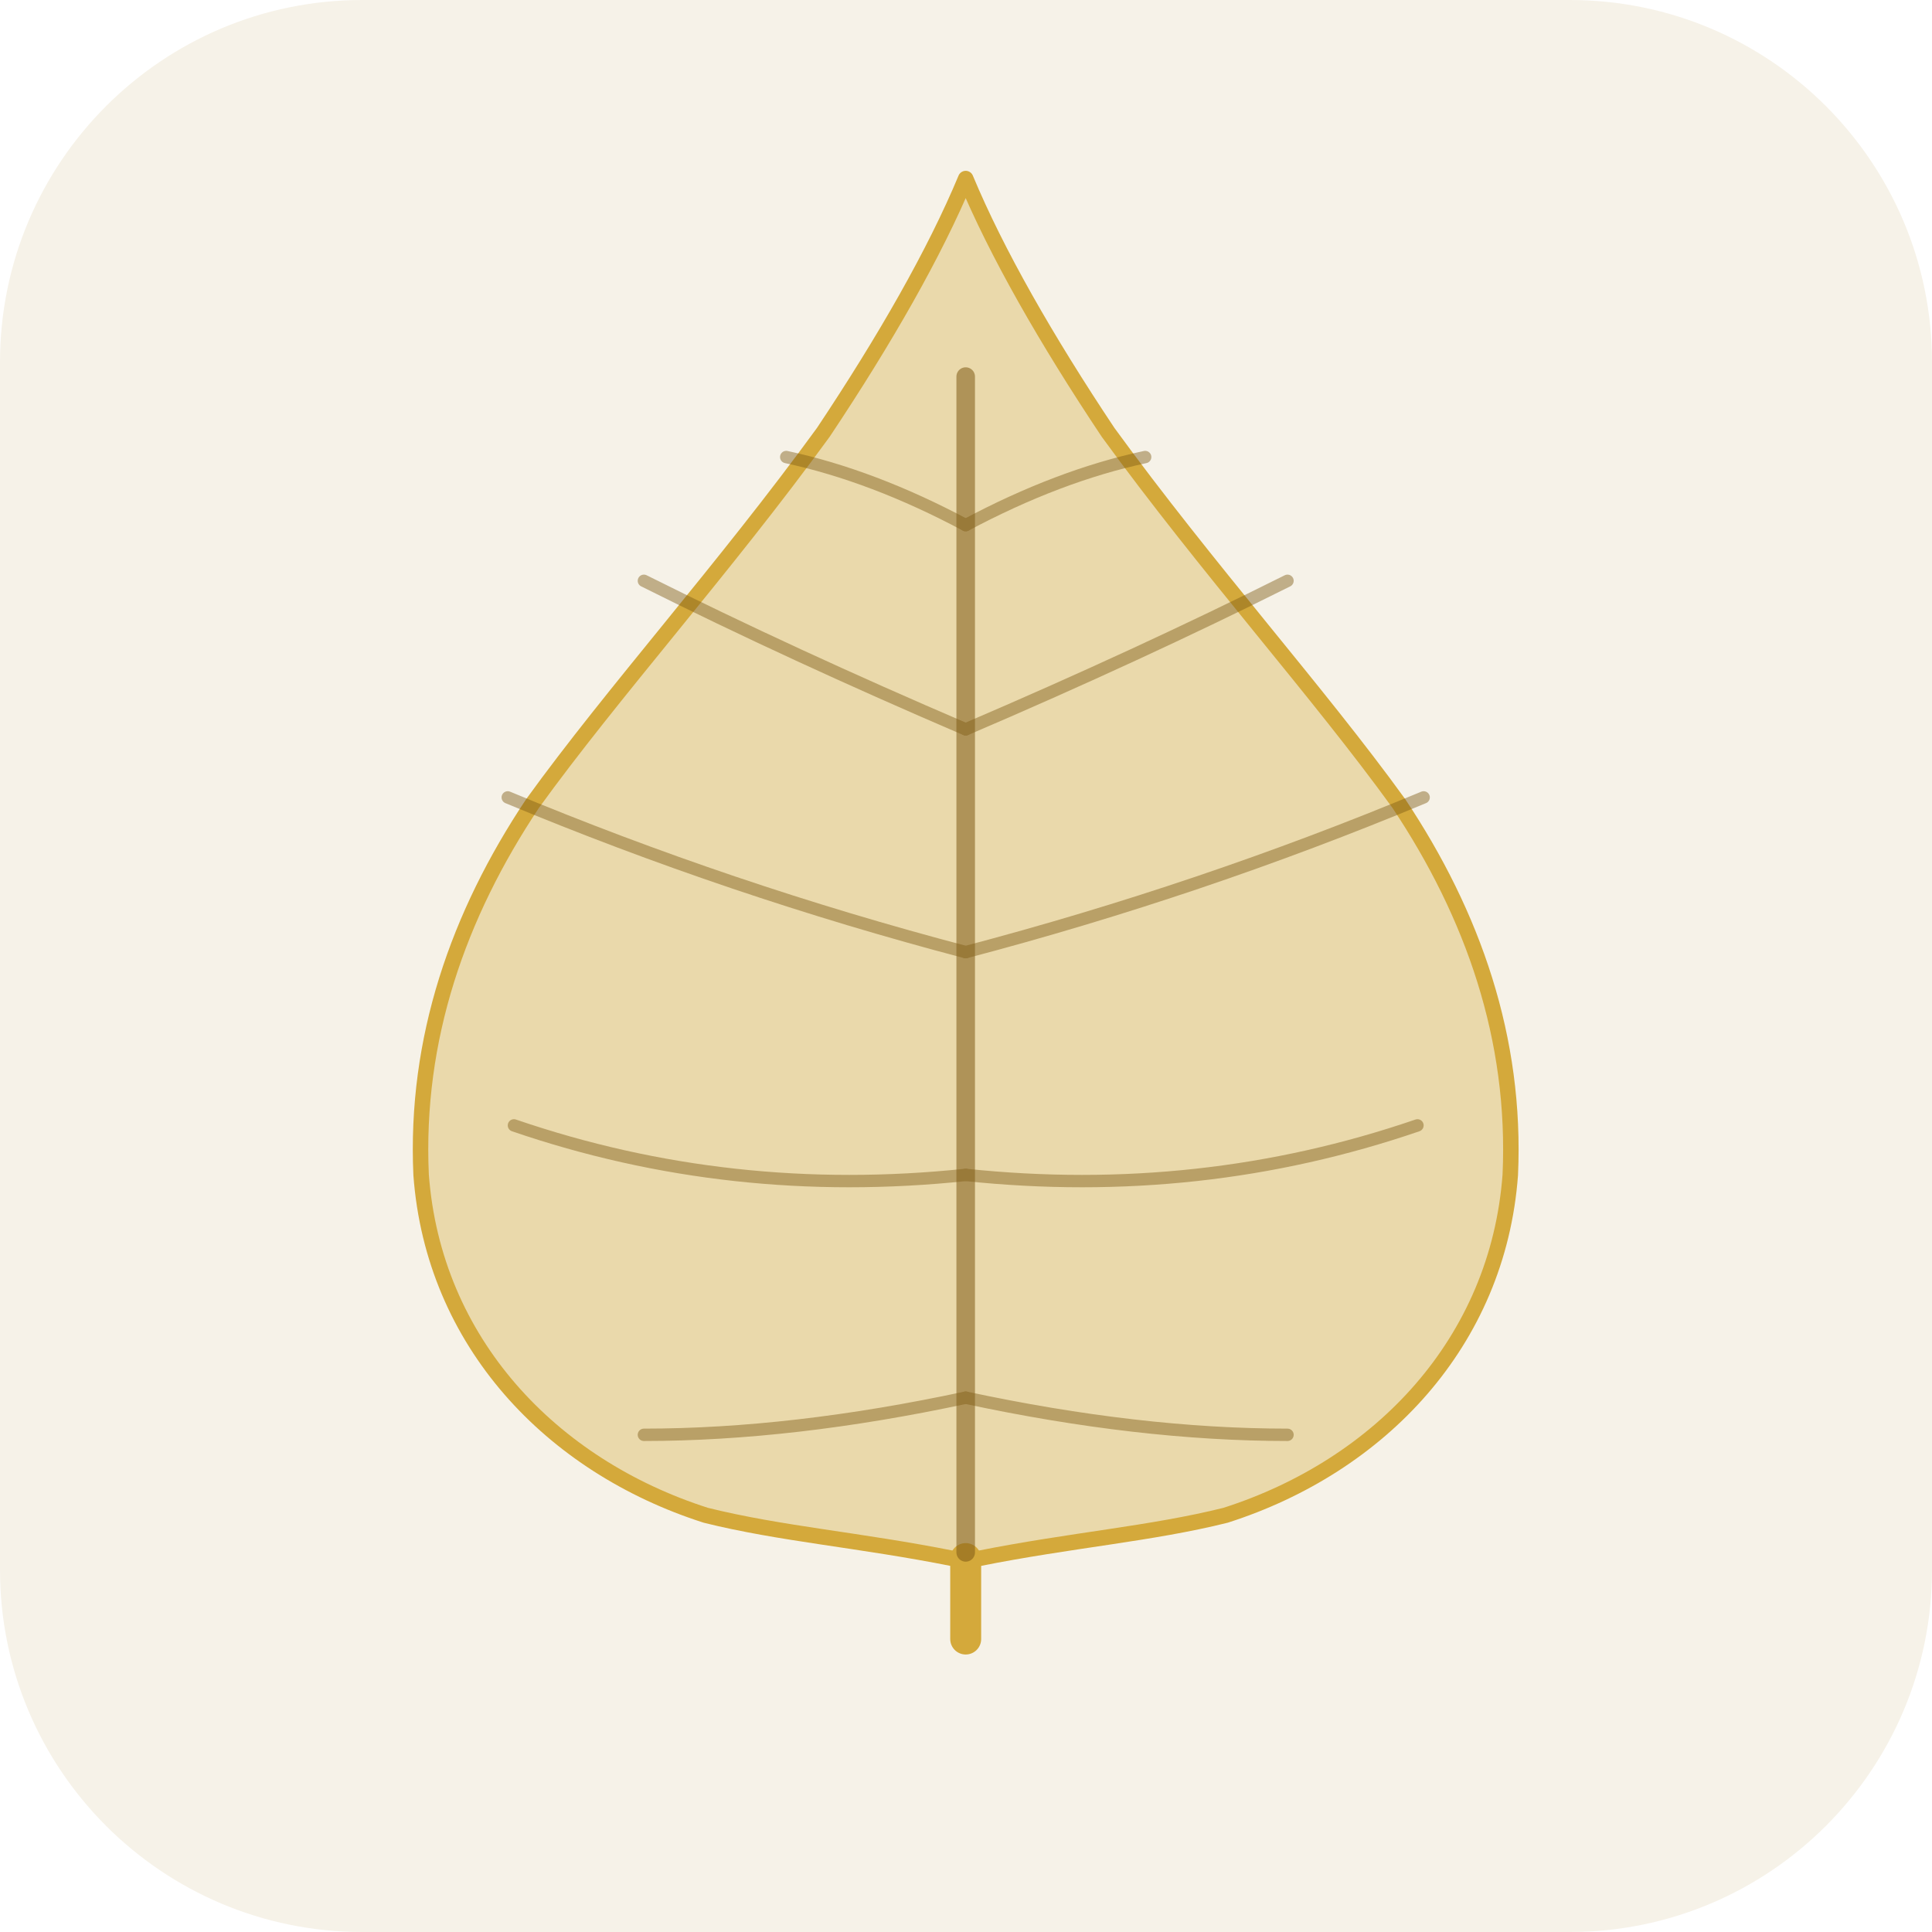
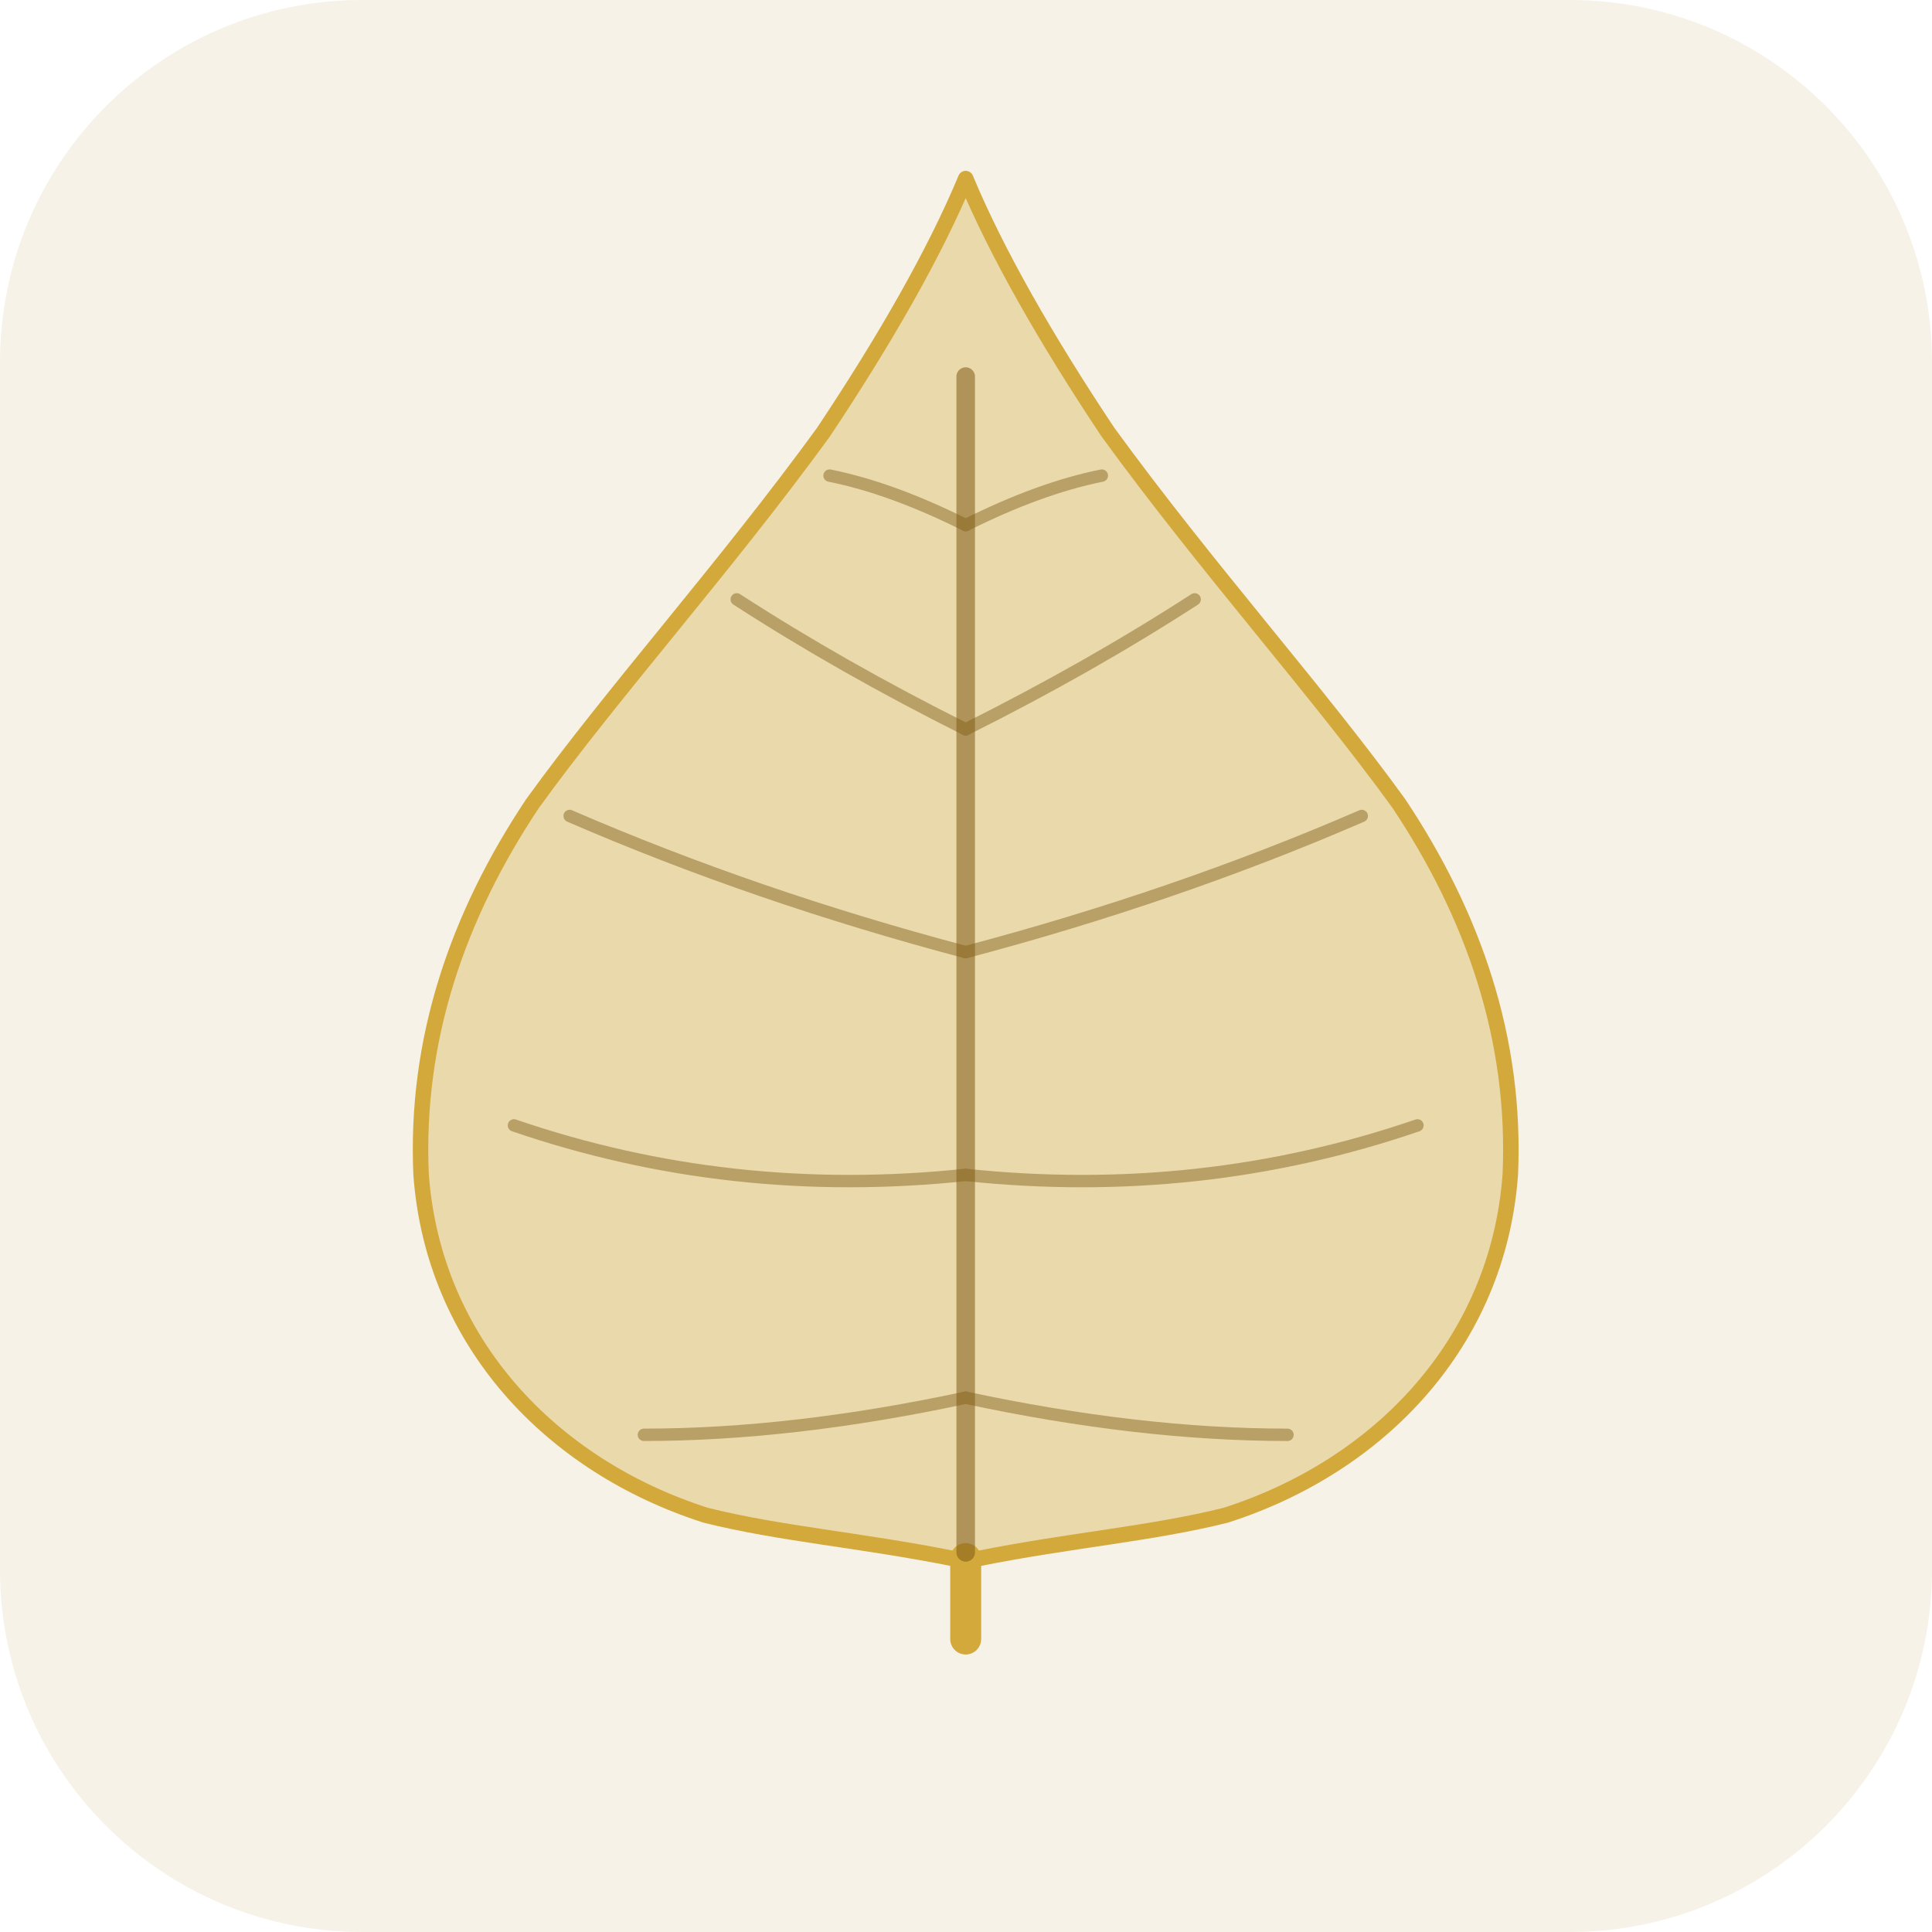
<svg xmlns="http://www.w3.org/2000/svg" viewBox="0 0 512 512">
  <rect width="512" height="512" rx="96" fill="#F6F2E8" />
  <g transform="translate(46 26) scale(0.82)">
    <path fill="#D4A93B" fill-opacity="0.35" stroke="#D4A93B" stroke-width="5" stroke-linejoin="round" stroke-linecap="round" d="         M 256 26         C 246 50 230 78 210 108         C 178 152 142 192 116 228         C 92 264 78 304 80 348         C 84 402 122 442 172 458         C 196 464 222 466 252 472         L 256 472         L 260 472         C 290 466 316 464 340 458         C 390 442 428 402 432 348         C 434 304 420 264 396 228         C 370 192 334 152 302 108         C 282 78 266 50 256 26         Z       " />
    <path stroke="#D4A93B" stroke-width="10" stroke-linecap="round" d="M 256 472 L 256 498" />
    <path stroke="#7E5A14" stroke-width="6" stroke-linecap="round" fill="none" opacity="0.55" d="M 256 470 L 256 90" />
    <g stroke="#7E5A14" stroke-width="4" stroke-linecap="round" fill="none" opacity="0.45">
      <path d="M 256 420 Q 200 432 152 432" />
      <path d="M 256 420 Q 312 432 360 432" />
      <path d="M 256 348 Q 180 356 110 332" />
      <path d="M 256 348 Q 332 356 402 332" />
-       <path d="M 256 276 Q 180 256 108 226" />
-       <path d="M 256 276 Q 332 256 404 226" />
-       <path d="M 256 204 Q 200 180 152 156" />
-       <path d="M 256 204 Q 312 180 360 156" />
-       <path d="M 256 138 Q 226 122 198 116" />
-       <path d="M 256 138 Q 286 122 314 116" />
+       <path d="M 256 276 Q 188 258 128 232" />
+       <path d="M 256 276 Q 324 258 384 232" />
+       <path d="M 256 204 Q 216 184 182 162" />
+       <path d="M 256 204 Q 296 184 330 162" />
+       <path d="M 256 138 Q 232 126 212 122" />
+       <path d="M 256 138 Q 280 126 300 122" />
    </g>
  </g>
</svg>
